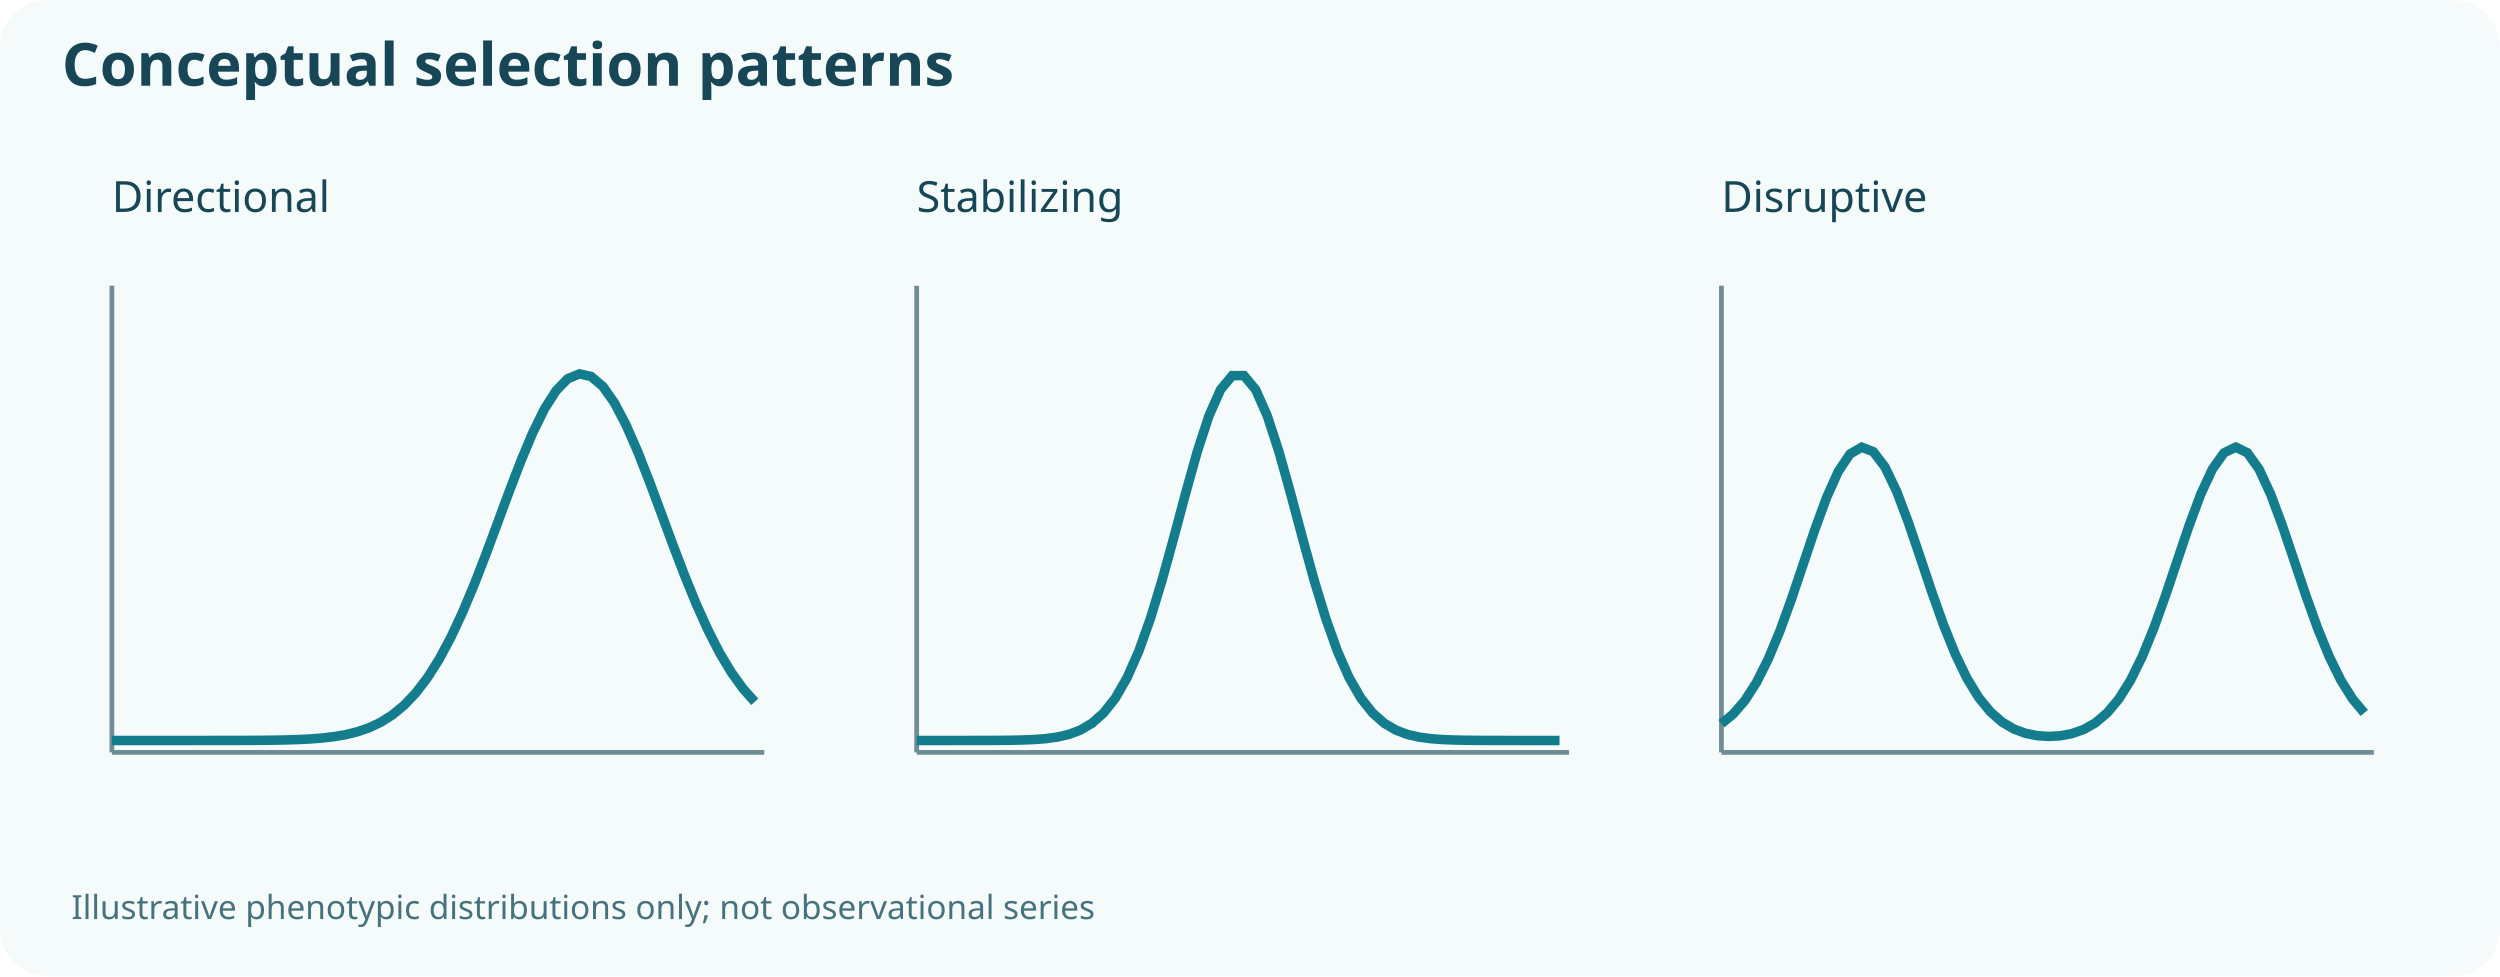
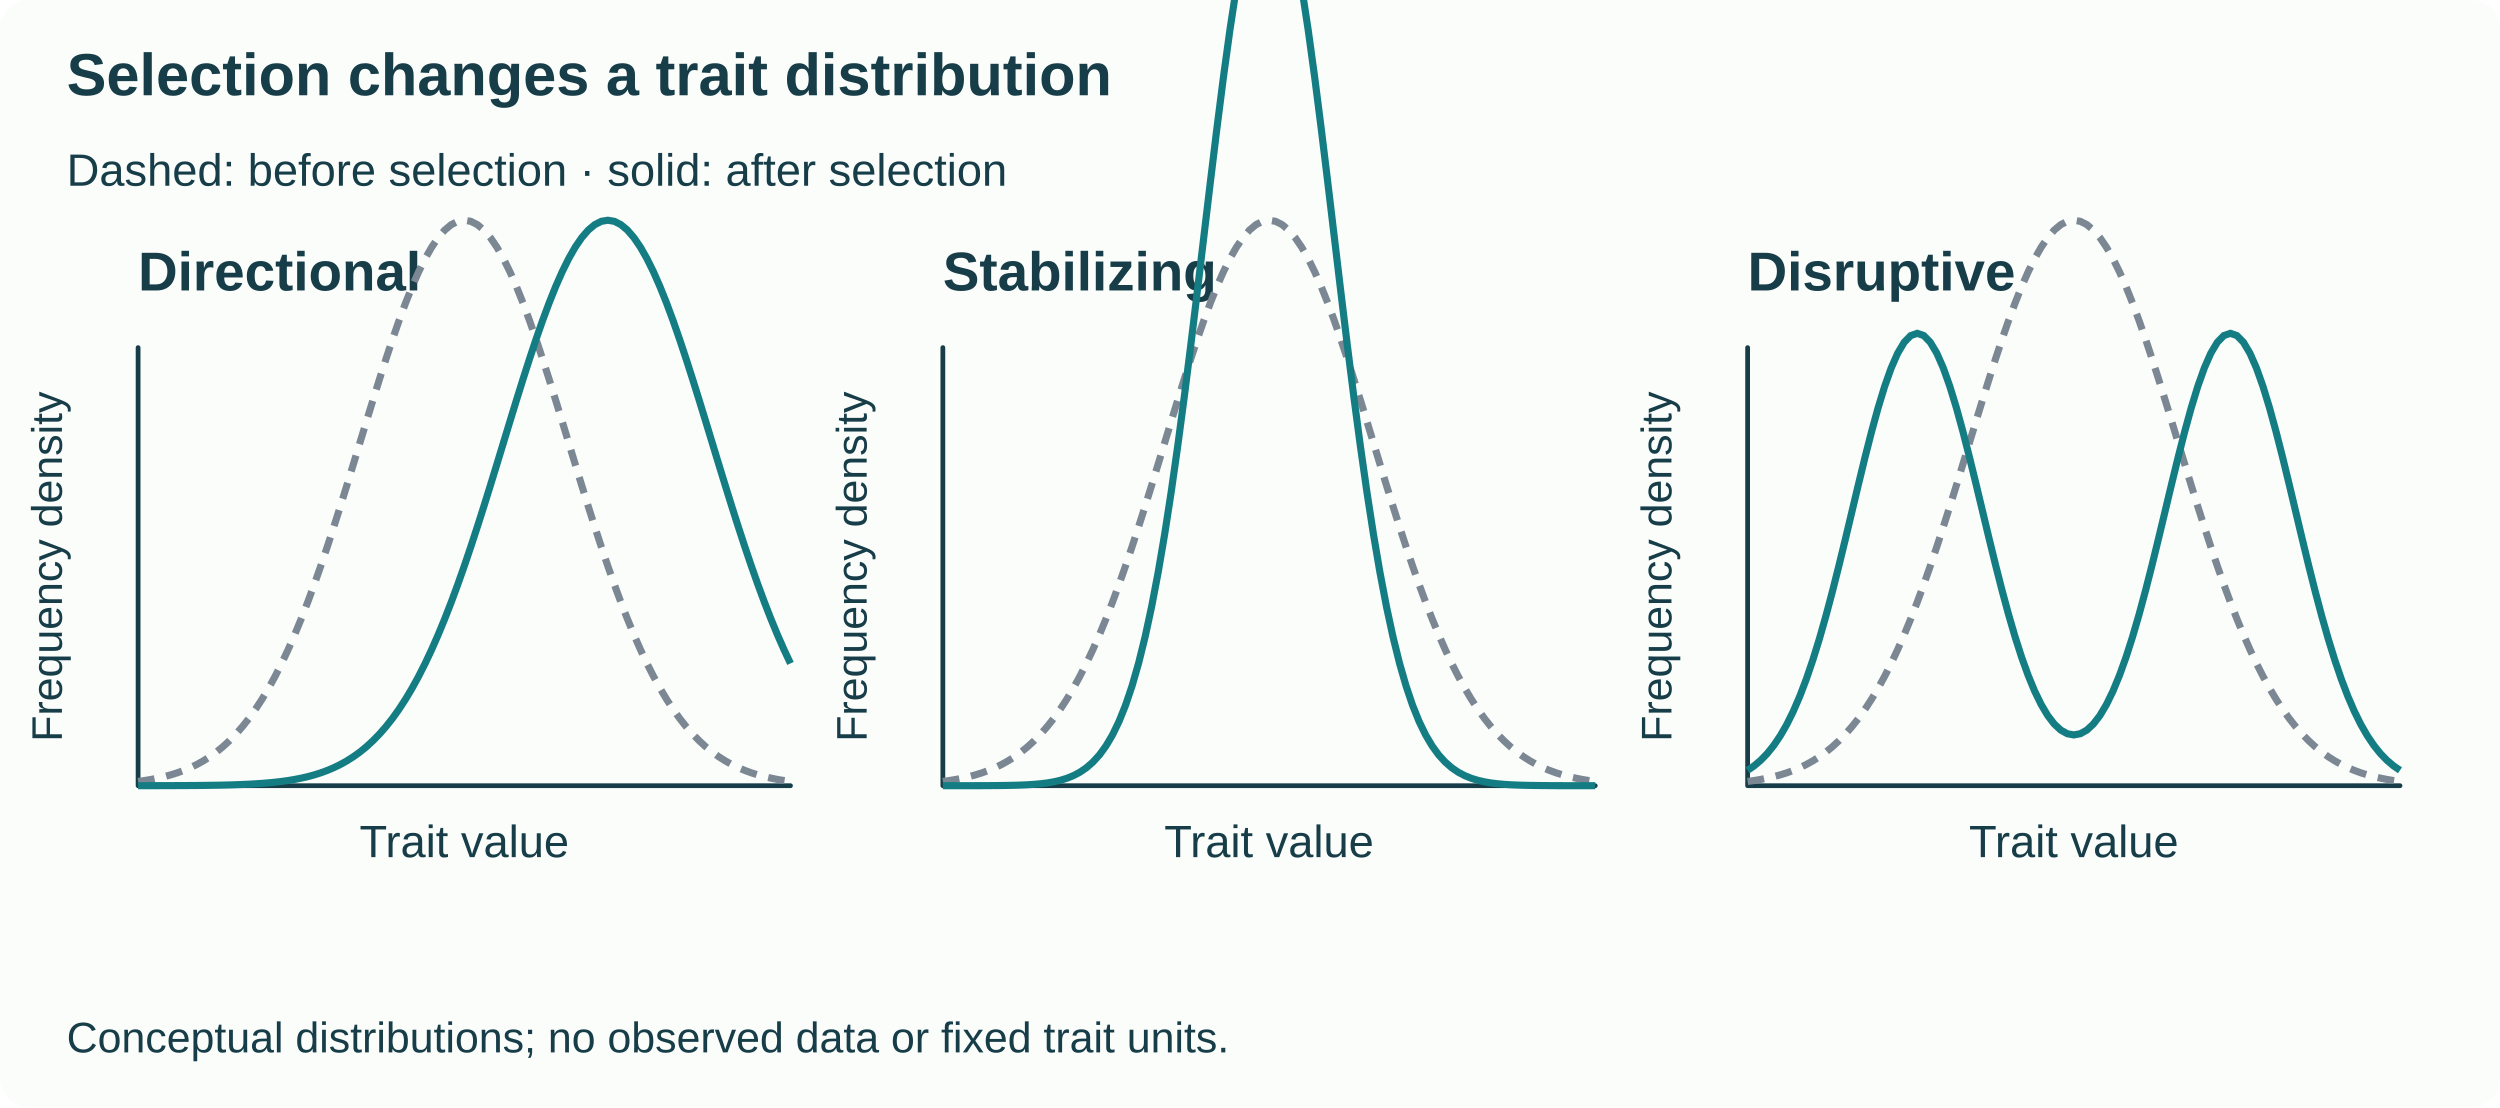
- <svg xmlns="http://www.w3.org/2000/svg" width="1050" height="410" viewBox="0 0 1050 410" role="img">
-   <rect width="1050" height="410" rx="20" fill="#f5fbfb" />
-   <style>text{font:18px system-ui;fill:#174656}.title{font-size:25px;font-weight:700}.note{font-size:14px;fill:#47727d}</style>
-   <text class="title" x="26" y="36">Conceptual selection patterns</text>
-   <text x="47" y="89">Directional</text>
-   <path d="M47 316 h274 M47 316 V120" stroke="#708d96" stroke-width="2" />
-   <polyline points="47,311 51.909,311 56.818,311 61.727,311 66.636,311 71.545,310.999 76.455,310.999 81.364,310.998 86.273,310.996 91.182,310.992 96.091,310.986 101,310.974 105.909,310.953 110.818,310.917 115.727,310.856 120.636,310.757 125.545,310.599 130.455,310.35 135.364,309.968 140.273,309.395 145.182,308.554 150.091,307.348 155,305.657 159.909,303.34 164.818,300.241 169.727,296.193 174.636,291.033 179.545,284.62 184.455,276.85 189.364,267.686 194.273,257.171 199.182,245.456 204.091,232.802 209,219.591 213.909,206.305 218.818,193.511 223.727,181.817 228.636,171.828 233.545,164.095 238.455,159.064 243.364,157.035 248.273,158.131 253.182,162.285 258.091,169.248 263,178.615 267.909,189.859 272.818,202.388 277.727,215.588 282.636,228.877 287.545,241.743 292.455,253.773 297.364,264.668 302.273,274.247 307.182,282.434 312.091,289.246 317,294.769" stroke="#147d8d" stroke-width="4" fill="none" />
-   <text x="385" y="89">Stabilizing</text>
-   <path d="M385 316 h274 M385 316 V120" stroke="#708d96" stroke-width="2" />
-   <polyline points="385,311 389.909,311 394.818,311 399.727,310.999 404.636,310.997 409.545,310.992 414.455,310.982 419.364,310.959 424.273,310.909 429.182,310.809 434.091,310.615 439,310.251 443.909,309.599 448.818,308.48 453.727,306.642 458.636,303.753 463.545,299.411 468.455,293.179 473.364,284.647 478.273,273.525 483.182,259.753 488.091,243.609 493,225.78 497.909,207.368 502.818,189.813 507.727,174.722 512.636,163.631 517.545,157.751 522.455,157.751 527.364,163.631 532.273,174.722 537.182,189.813 542.091,207.368 547,225.78 551.909,243.609 556.818,259.753 561.727,273.525 566.636,284.647 571.545,293.179 576.455,299.411 581.364,303.753 586.273,306.642 591.182,308.48 596.091,309.599 601,310.251 605.909,310.615 610.818,310.809 615.727,310.909 620.636,310.959 625.545,310.982 630.455,310.992 635.364,310.997 640.273,310.999 645.182,311 650.091,311 655,311" stroke="#147d8d" stroke-width="4" fill="none" />
-   <text x="723" y="89">Disruptive</text>
-   <path d="M723 316 h274 M723 316 V120" stroke="#708d96" stroke-width="2" />
-   <polyline points="723,303.972 727.909,299.936 732.818,294.25 737.727,286.615 742.636,276.862 747.545,265.041 752.455,251.502 757.364,236.928 762.273,222.324 767.182,208.913 772.091,197.982 777,190.682 781.909,187.824 786.818,189.737 791.727,196.2 796.636,206.488 801.545,219.505 806.455,233.973 811.364,248.642 816.273,262.453 821.182,274.655 826.091,284.832 831,292.877 835.909,298.919 840.818,303.231 845.727,306.142 850.636,307.969 855.545,308.966 860.455,309.299 865.364,309.028 870.273,308.102 875.182,306.368 880.091,303.579 885,299.423 889.909,293.568 894.818,285.732 899.727,275.768 904.636,263.755 909.545,250.076 914.455,235.45 919.364,220.908 924.273,207.687 929.182,197.072 934.091,190.186 939,187.8 943.909,190.186 948.818,197.072 953.727,207.687 958.636,220.908 963.545,235.451 968.455,250.077 973.364,263.756 978.273,275.769 983.182,285.736 988.091,293.578 993,299.447" stroke="#147d8d" stroke-width="4" fill="none" />
-   <text class="note" x="30" y="386">Illustrative phenotypic distributions only; not observational series</text>
+ <svg xmlns="http://www.w3.org/2000/svg" viewBox="0 0 1050 465" role="img" aria-labelledby="title desc">
+   <defs>
+     <marker id="147d83" markerWidth="7" markerHeight="7" refX="6" refY="3.5" orient="auto">
+       <path d="M0 0L7 3.5L0 7Z" fill="#147d83" />
+     </marker>
+     <marker id="316aaf" markerWidth="7" markerHeight="7" refX="6" refY="3.5" orient="auto">
+       <path d="M0 0L7 3.5L0 7Z" fill="#316aaf" />
+     </marker>
+     <marker id="b84c6f" markerWidth="7" markerHeight="7" refX="6" refY="3.5" orient="auto">
+       <path d="M0 0L7 3.5L0 7Z" fill="#b84c6f" />
+     </marker>
+     <marker id="a87013" markerWidth="7" markerHeight="7" refX="6" refY="3.5" orient="auto">
+       <path d="M0 0L7 3.5L0 7Z" fill="#a87013" />
+     </marker>
+     <marker id="4c8759" markerWidth="7" markerHeight="7" refX="6" refY="3.5" orient="auto">
+       <path d="M0 0L7 3.5L0 7Z" fill="#4c8759" />
+     </marker>
+   </defs>
+   <rect width="1050" height="465" rx="12" fill="#fbfdfb" />
+   <g font-family="Arial, sans-serif">
+     <text x="28" y="40" font-size="25" fill="#163d48" text-anchor="start" font-weight="700">Selection changes a trait distribution</text>
+     <text x="28" y="78" font-size="19" fill="#163d48" text-anchor="start" font-weight="400">Dashed: before selection · solid: after selection</text>
+     <text x="58" y="122" font-size="23" fill="#163d48" text-anchor="start" font-weight="600">Directional</text>
+     <path d="M58 146V330H332" fill="none" stroke="#163d48" stroke-width="2" stroke-linecap="round" stroke-linejoin="round" />
+     <polyline points="58.00,328.20 60.74,327.82 63.48,327.36 66.22,326.82 68.96,326.19 71.70,325.45 74.44,324.59 77.18,323.58 79.92,322.42 82.66,321.09 85.40,319.56 88.14,317.82 90.88,315.85 93.62,313.62 96.36,311.10 99.10,308.29 101.84,305.16 104.58,301.69 107.32,297.86 110.06,293.65 112.80,289.05 115.54,284.05 118.28,278.64 121.02,272.81 123.76,266.58 126.50,259.93 129.24,252.90 131.98,245.48 134.72,237.72 137.46,229.63 140.20,221.26 142.94,212.66 145.68,203.86 148.42,194.94 151.16,185.95 153.90,176.96 156.64,168.04 159.38,159.27 162.12,150.73 164.86,142.49 167.60,134.64 170.34,127.25 173.08,120.41 175.82,114.18 178.56,108.63 181.30,103.82 184.04,99.81 186.78,96.64 189.52,94.35 192.26,92.96 195.00,92.50 197.74,92.96 200.48,94.35 203.22,96.64 205.96,99.81 208.70,103.82 211.44,108.63 214.18,114.18 216.92,120.41 219.66,127.25 222.40,134.64 225.14,142.49 227.88,150.73 230.62,159.27 233.36,168.04 236.10,176.96 238.84,185.95 241.58,194.94 244.32,203.86 247.06,212.66 249.80,221.26 252.54,229.63 255.28,237.72 258.02,245.48 260.76,252.90 263.50,259.93 266.24,266.58 268.98,272.81 271.72,278.64 274.46,284.05 277.20,289.05 279.94,293.65 282.68,297.86 285.42,301.69 288.16,305.16 290.90,308.29 293.64,311.10 296.38,313.62 299.12,315.85 301.86,317.82 304.60,319.56 307.34,321.09 310.08,322.42 312.82,323.58 315.56,324.59 318.30,325.45 321.04,326.19 323.78,326.82 326.52,327.36 329.26,327.82 332.00,328.20" fill="none" stroke="#7c8794" stroke-width="3" stroke-dasharray="7 5" />
+     <polyline points="58.00,329.99 60.74,329.99 63.48,329.98 66.22,329.98 68.96,329.97 71.70,329.96 74.44,329.95 77.18,329.94 79.92,329.92 82.66,329.90 85.40,329.87 88.14,329.83 90.88,329.79 93.62,329.74 96.36,329.67 99.10,329.58 101.84,329.48 104.58,329.35 107.32,329.20 110.06,329.02 112.80,328.79 115.54,328.52 118.28,328.20 121.02,327.82 123.76,327.36 126.50,326.82 129.24,326.19 131.98,325.45 134.72,324.59 137.46,323.58 140.20,322.42 142.94,321.09 145.68,319.56 148.42,317.82 151.16,315.85 153.90,313.62 156.64,311.10 159.38,308.29 162.12,305.16 164.86,301.69 167.60,297.86 170.34,293.65 173.08,289.05 175.82,284.05 178.56,278.64 181.30,272.81 184.04,266.58 186.78,259.93 189.52,252.90 192.26,245.48 195.00,237.72 197.74,229.63 200.48,221.26 203.22,212.66 205.96,203.86 208.70,194.94 211.44,185.95 214.18,176.96 216.92,168.04 219.66,159.27 222.40,150.73 225.14,142.49 227.88,134.64 230.62,127.25 233.36,120.41 236.10,114.18 238.84,108.63 241.58,103.82 244.32,99.81 247.06,96.64 249.80,94.35 252.54,92.96 255.28,92.50 258.02,92.96 260.76,94.35 263.50,96.64 266.24,99.81 268.98,103.82 271.72,108.63 274.46,114.18 277.20,120.41 279.94,127.25 282.68,134.64 285.42,142.49 288.16,150.73 290.90,159.27 293.64,168.04 296.38,176.96 299.12,185.95 301.86,194.94 304.60,203.86 307.34,212.66 310.08,221.26 312.82,229.63 315.56,237.72 318.30,245.48 321.04,252.90 323.78,259.93 326.52,266.58 329.26,272.81 332.00,278.64" fill="none" stroke="#147d83" stroke-width="3" />
+     <text x="195.0" y="360" font-size="19" fill="#163d48" text-anchor="middle" font-weight="400">Trait value</text>
+     <text transform="translate(26 238.0) rotate(-90)" font-size="18" fill="#163d48" text-anchor="middle">Frequency density</text>
+     <text x="396" y="122" font-size="23" fill="#163d48" text-anchor="start" font-weight="600">Stabilizing</text>
+     <path d="M396 146V330H670" fill="none" stroke="#163d48" stroke-width="2" stroke-linecap="round" stroke-linejoin="round" />
+     <polyline points="396.00,328.20 398.74,327.82 401.48,327.36 404.22,326.82 406.96,326.19 409.70,325.45 412.44,324.59 415.18,323.58 417.92,322.42 420.66,321.09 423.40,319.56 426.14,317.82 428.88,315.85 431.62,313.62 434.36,311.10 437.10,308.29 439.84,305.16 442.58,301.69 445.32,297.86 448.06,293.65 450.80,289.05 453.54,284.05 456.28,278.64 459.02,272.81 461.76,266.58 464.50,259.93 467.24,252.90 469.98,245.48 472.72,237.72 475.46,229.63 478.20,221.26 480.94,212.66 483.68,203.86 486.42,194.94 489.16,185.95 491.90,176.96 494.64,168.04 497.38,159.27 500.12,150.73 502.86,142.49 505.60,134.64 508.34,127.25 511.08,120.41 513.82,114.18 516.56,108.63 519.30,103.82 522.04,99.81 524.78,96.64 527.52,94.35 530.26,92.96 533.00,92.50 535.74,92.96 538.48,94.35 541.22,96.64 543.96,99.81 546.70,103.82 549.44,108.63 552.18,114.18 554.92,120.41 557.66,127.25 560.40,134.64 563.14,142.49 565.88,150.73 568.62,159.27 571.36,168.04 574.10,176.96 576.84,185.95 579.58,194.94 582.32,203.86 585.06,212.66 587.80,221.26 590.54,229.63 593.28,237.72 596.02,245.48 598.76,252.90 601.50,259.93 604.24,266.58 606.98,272.81 609.72,278.64 612.46,284.05 615.20,289.05 617.94,293.65 620.68,297.86 623.42,301.69 626.16,305.16 628.90,308.29 631.64,311.10 634.38,313.62 637.12,315.85 639.86,317.82 642.60,319.56 645.34,321.09 648.08,322.42 650.82,323.58 653.56,324.59 656.30,325.45 659.04,326.19 661.78,326.82 664.52,327.36 667.26,327.82 670.00,328.20" fill="none" stroke="#7c8794" stroke-width="3" stroke-dasharray="7 5" />
+     <polyline points="396.00,330.00 398.74,330.00 401.48,330.00 404.22,329.99 406.96,329.99 409.70,329.98 412.44,329.98 415.18,329.96 417.92,329.94 420.66,329.91 423.40,329.87 426.14,329.81 428.88,329.72 431.62,329.60 434.36,329.42 437.10,329.17 439.84,328.83 442.58,328.36 445.32,327.73 448.06,326.89 450.80,325.78 453.54,324.33 456.28,322.46 459.02,320.07 461.76,317.06 464.50,313.30 467.24,308.67 469.98,303.02 472.72,296.21 475.46,288.10 478.20,278.57 480.94,267.50 483.68,254.80 486.42,240.42 489.16,224.35 491.90,206.63 494.64,187.38 497.38,166.77 500.12,145.03 502.86,122.49 505.60,99.52 508.34,76.55 511.08,54.06 513.82,32.57 516.56,12.60 519.30,-5.35 522.04,-20.78 524.78,-33.28 527.52,-42.48 530.26,-48.10 533.00,-50.00 535.74,-48.10 538.48,-42.48 541.22,-33.28 543.96,-20.78 546.70,-5.35 549.44,12.60 552.18,32.57 554.92,54.06 557.66,76.55 560.40,99.52 563.14,122.49 565.88,145.03 568.62,166.77 571.36,187.38 574.10,206.63 576.84,224.35 579.58,240.42 582.32,254.80 585.06,267.50 587.80,278.57 590.54,288.10 593.28,296.21 596.02,303.02 598.76,308.67 601.50,313.30 604.24,317.06 606.98,320.07 609.72,322.46 612.46,324.33 615.20,325.78 617.94,326.89 620.68,327.73 623.42,328.36 626.16,328.83 628.90,329.17 631.64,329.42 634.38,329.60 637.12,329.72 639.86,329.81 642.60,329.87 645.34,329.91 648.08,329.94 650.82,329.96 653.56,329.98 656.30,329.98 659.04,329.99 661.78,329.99 664.52,330.00 667.26,330.00 670.00,330.00" fill="none" stroke="#147d83" stroke-width="3" />
+     <text x="533.0" y="360" font-size="19" fill="#163d48" text-anchor="middle" font-weight="400">Trait value</text>
+     <text transform="translate(364 238.0) rotate(-90)" font-size="18" fill="#163d48" text-anchor="middle">Frequency density</text>
+     <text x="734" y="122" font-size="23" fill="#163d48" text-anchor="start" font-weight="600">Disruptive</text>
+     <path d="M734 146V330H1008" fill="none" stroke="#163d48" stroke-width="2" stroke-linecap="round" stroke-linejoin="round" />
+     <polyline points="734.00,328.20 736.74,327.82 739.48,327.36 742.22,326.82 744.96,326.19 747.70,325.45 750.44,324.59 753.18,323.58 755.92,322.42 758.66,321.09 761.40,319.56 764.14,317.82 766.88,315.85 769.62,313.62 772.36,311.10 775.10,308.29 777.84,305.16 780.58,301.69 783.32,297.86 786.06,293.65 788.80,289.05 791.54,284.05 794.28,278.64 797.02,272.81 799.76,266.58 802.50,259.93 805.24,252.90 807.98,245.48 810.72,237.72 813.46,229.63 816.20,221.26 818.94,212.66 821.68,203.86 824.42,194.94 827.16,185.95 829.90,176.96 832.64,168.04 835.38,159.27 838.12,150.73 840.86,142.49 843.60,134.64 846.34,127.25 849.08,120.41 851.82,114.18 854.56,108.63 857.30,103.82 860.04,99.81 862.78,96.64 865.52,94.35 868.26,92.96 871.00,92.50 873.74,92.96 876.48,94.35 879.22,96.64 881.96,99.81 884.70,103.82 887.44,108.63 890.18,114.18 892.92,120.41 895.66,127.25 898.40,134.64 901.14,142.49 903.88,150.73 906.62,159.27 909.36,168.04 912.10,176.96 914.84,185.95 917.58,194.94 920.32,203.86 923.06,212.66 925.80,221.26 928.54,229.63 931.28,237.72 934.02,245.48 936.76,252.90 939.50,259.93 942.24,266.58 944.98,272.81 947.72,278.64 950.46,284.05 953.20,289.05 955.94,293.65 958.68,297.86 961.42,301.69 964.16,305.16 966.90,308.29 969.64,311.10 972.38,313.62 975.12,315.85 977.86,317.82 980.60,319.56 983.34,321.09 986.08,322.42 988.82,323.58 991.56,324.59 994.30,325.45 997.04,326.19 999.78,326.82 1002.52,327.36 1005.26,327.82 1008.00,328.20" fill="none" stroke="#7c8794" stroke-width="3" stroke-dasharray="7 5" />
+     <polyline points="734.00,323.53 736.74,321.65 739.48,319.33 742.22,316.51 744.96,313.10 747.70,309.05 750.44,304.29 753.18,298.75 755.92,292.40 758.66,285.21 761.40,277.17 764.14,268.32 766.88,258.69 769.62,248.38 772.36,237.52 775.10,226.25 777.84,214.76 780.58,203.27 783.32,192.03 786.06,181.29 788.80,171.30 791.54,162.33 794.28,154.61 797.02,148.36 799.76,143.76 802.50,140.95 805.24,140.00 807.98,140.94 810.72,143.76 813.46,148.35 816.20,154.60 818.94,162.31 821.68,171.27 824.42,181.24 827.16,191.97 829.90,203.18 832.64,214.62 835.38,226.04 838.12,237.23 840.86,247.97 843.60,258.10 846.34,267.50 849.08,276.04 851.82,283.65 854.56,290.29 857.30,295.91 860.04,300.52 862.78,304.09 865.52,306.64 868.26,308.16 871.00,308.67 873.74,308.16 876.48,306.64 879.22,304.09 881.96,300.52 884.70,295.91 887.44,290.29 890.18,283.65 892.92,276.04 895.66,267.50 898.40,258.10 901.14,247.97 903.88,237.23 906.62,226.04 909.36,214.62 912.10,203.18 914.84,191.97 917.58,181.24 920.32,171.27 923.06,162.31 925.80,154.60 928.54,148.35 931.28,143.76 934.02,140.94 936.76,140.00 939.50,140.95 942.24,143.76 944.98,148.36 947.72,154.61 950.46,162.33 953.20,171.30 955.94,181.29 958.68,192.03 961.42,203.27 964.16,214.76 966.90,226.25 969.64,237.52 972.38,248.38 975.12,258.69 977.86,268.32 980.60,277.17 983.34,285.21 986.08,292.40 988.82,298.75 991.56,304.29 994.30,309.05 997.04,313.10 999.78,316.51 1002.52,319.33 1005.26,321.65 1008.00,323.53" fill="none" stroke="#147d83" stroke-width="3" />
+     <text x="871.0" y="360" font-size="19" fill="#163d48" text-anchor="middle" font-weight="400">Trait value</text>
+     <text transform="translate(702 238.0) rotate(-90)" font-size="18" fill="#163d48" text-anchor="middle">Frequency density</text>
+     <text x="28" y="442" font-size="18" fill="#163d48" text-anchor="start" font-weight="400">Conceptual distributions; no observed data or fixed trait units.</text>
+   </g>
</svg>
